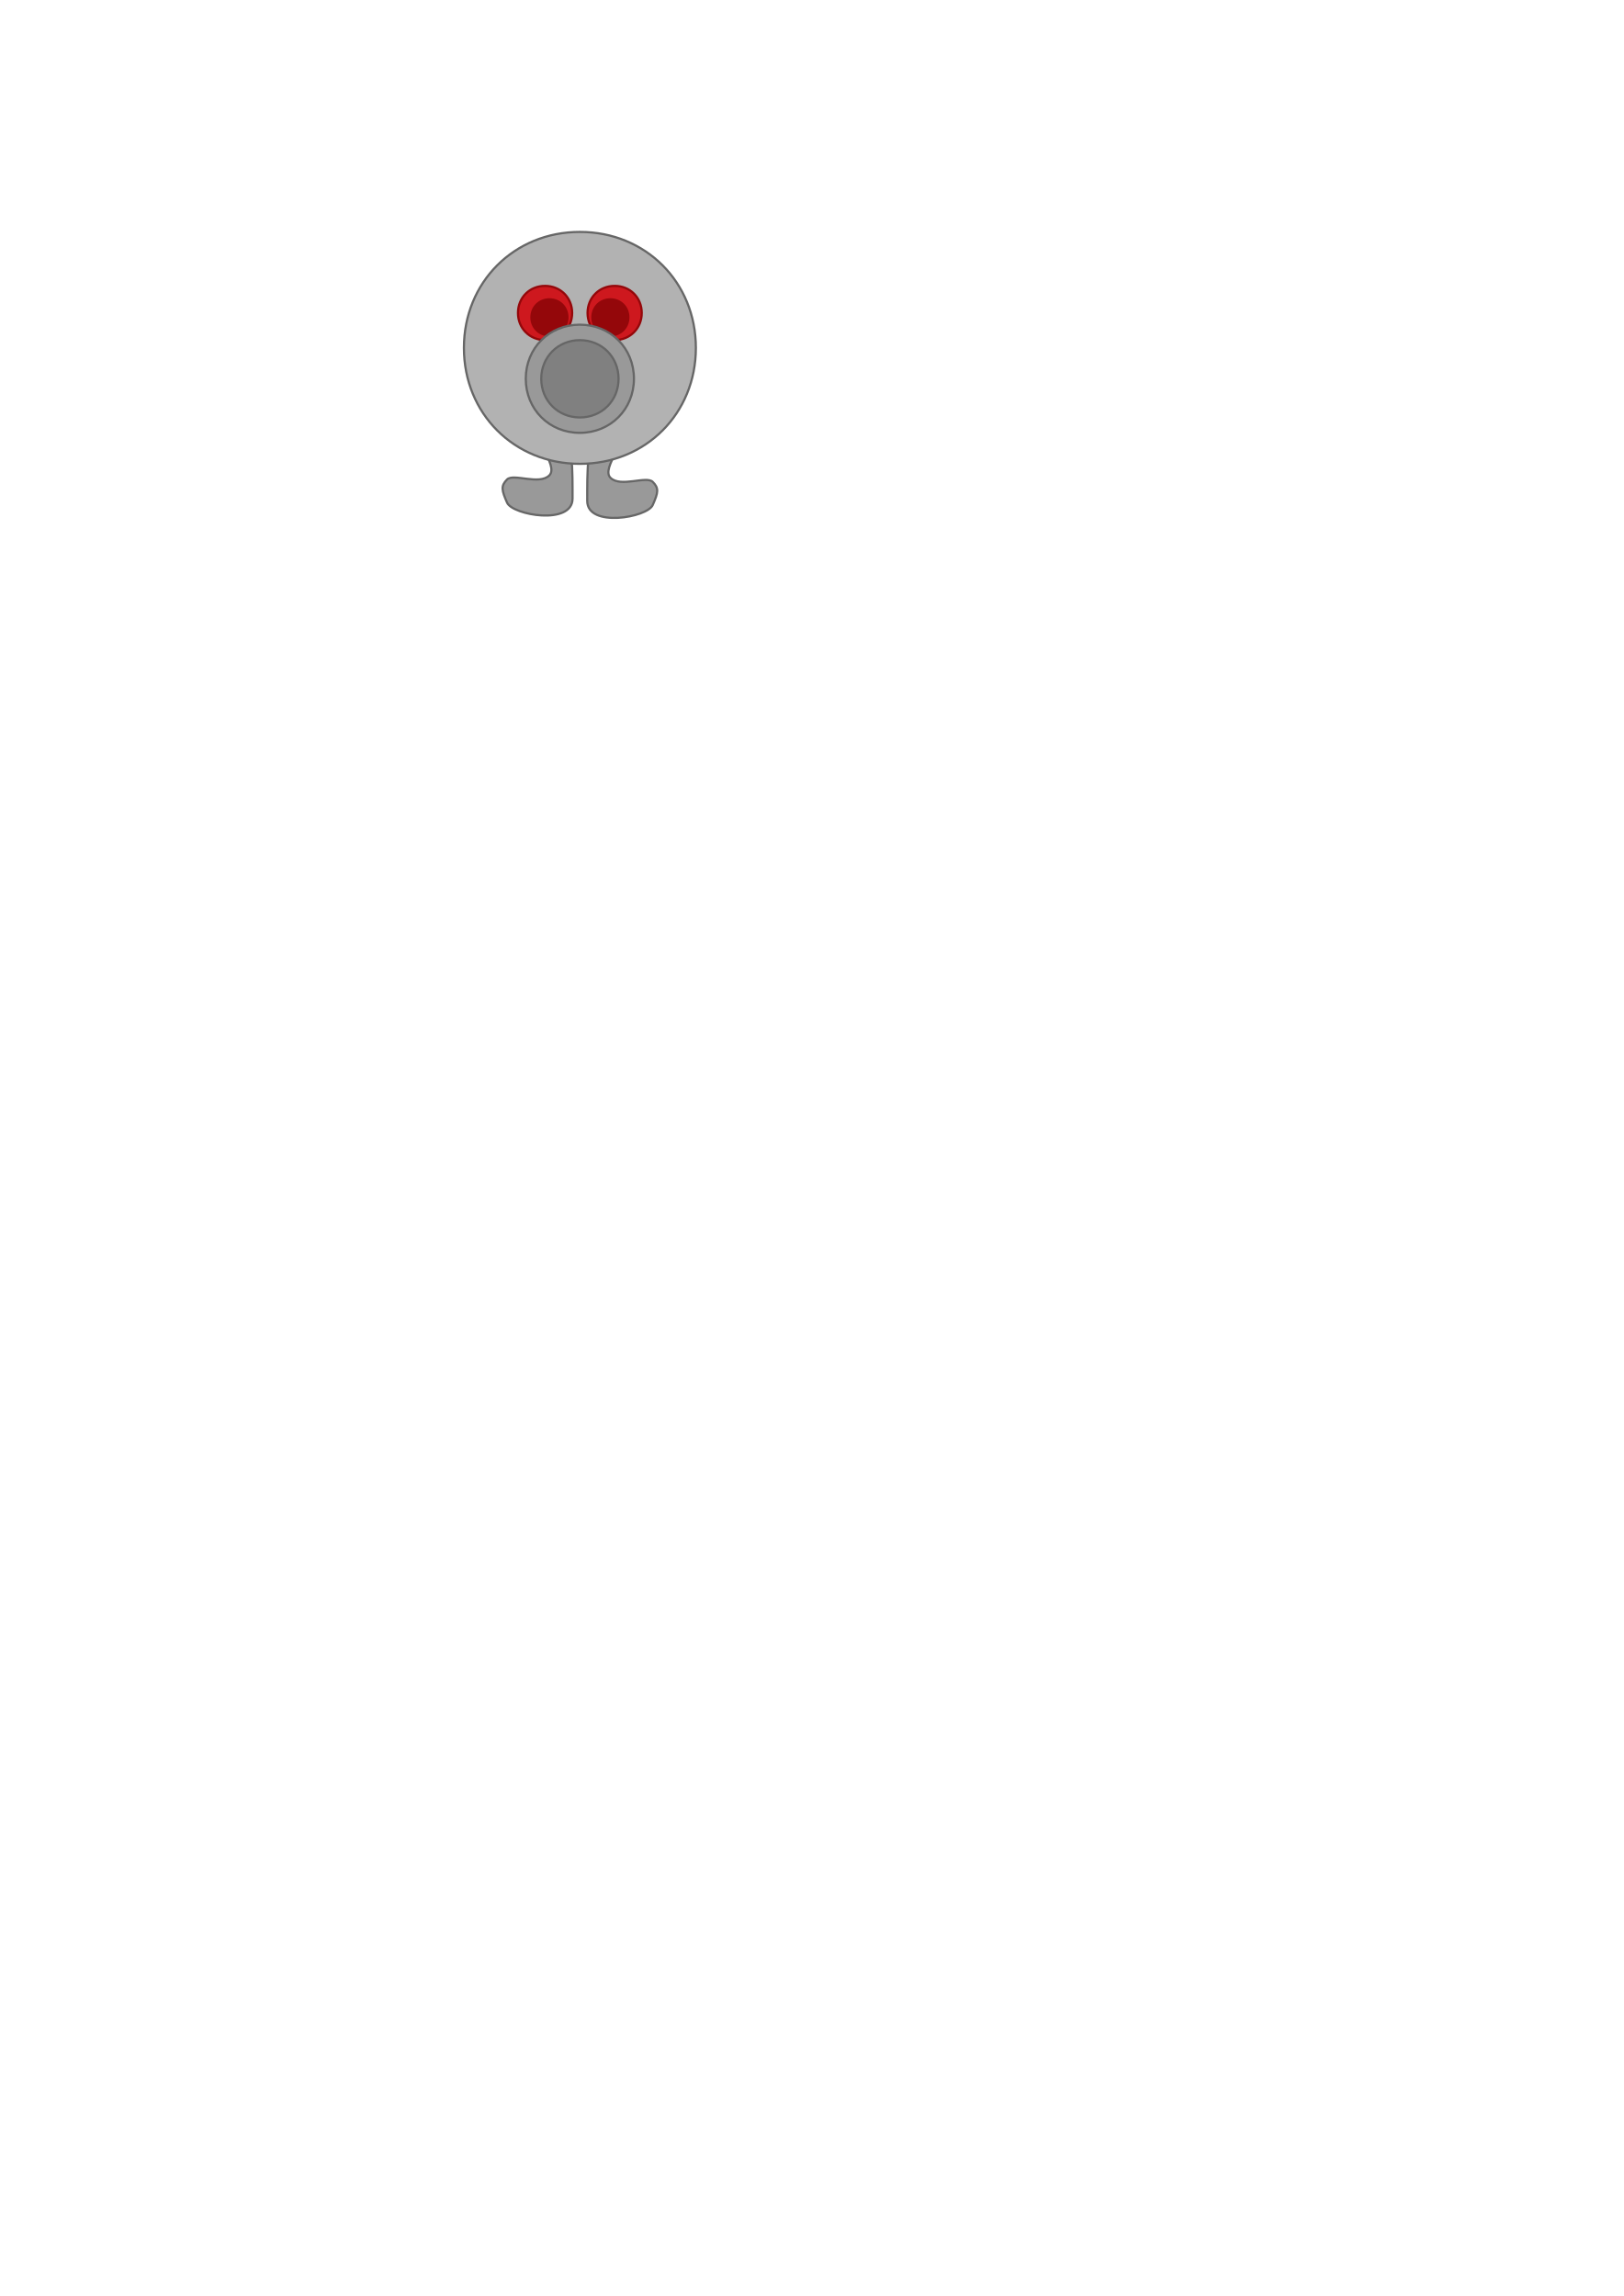
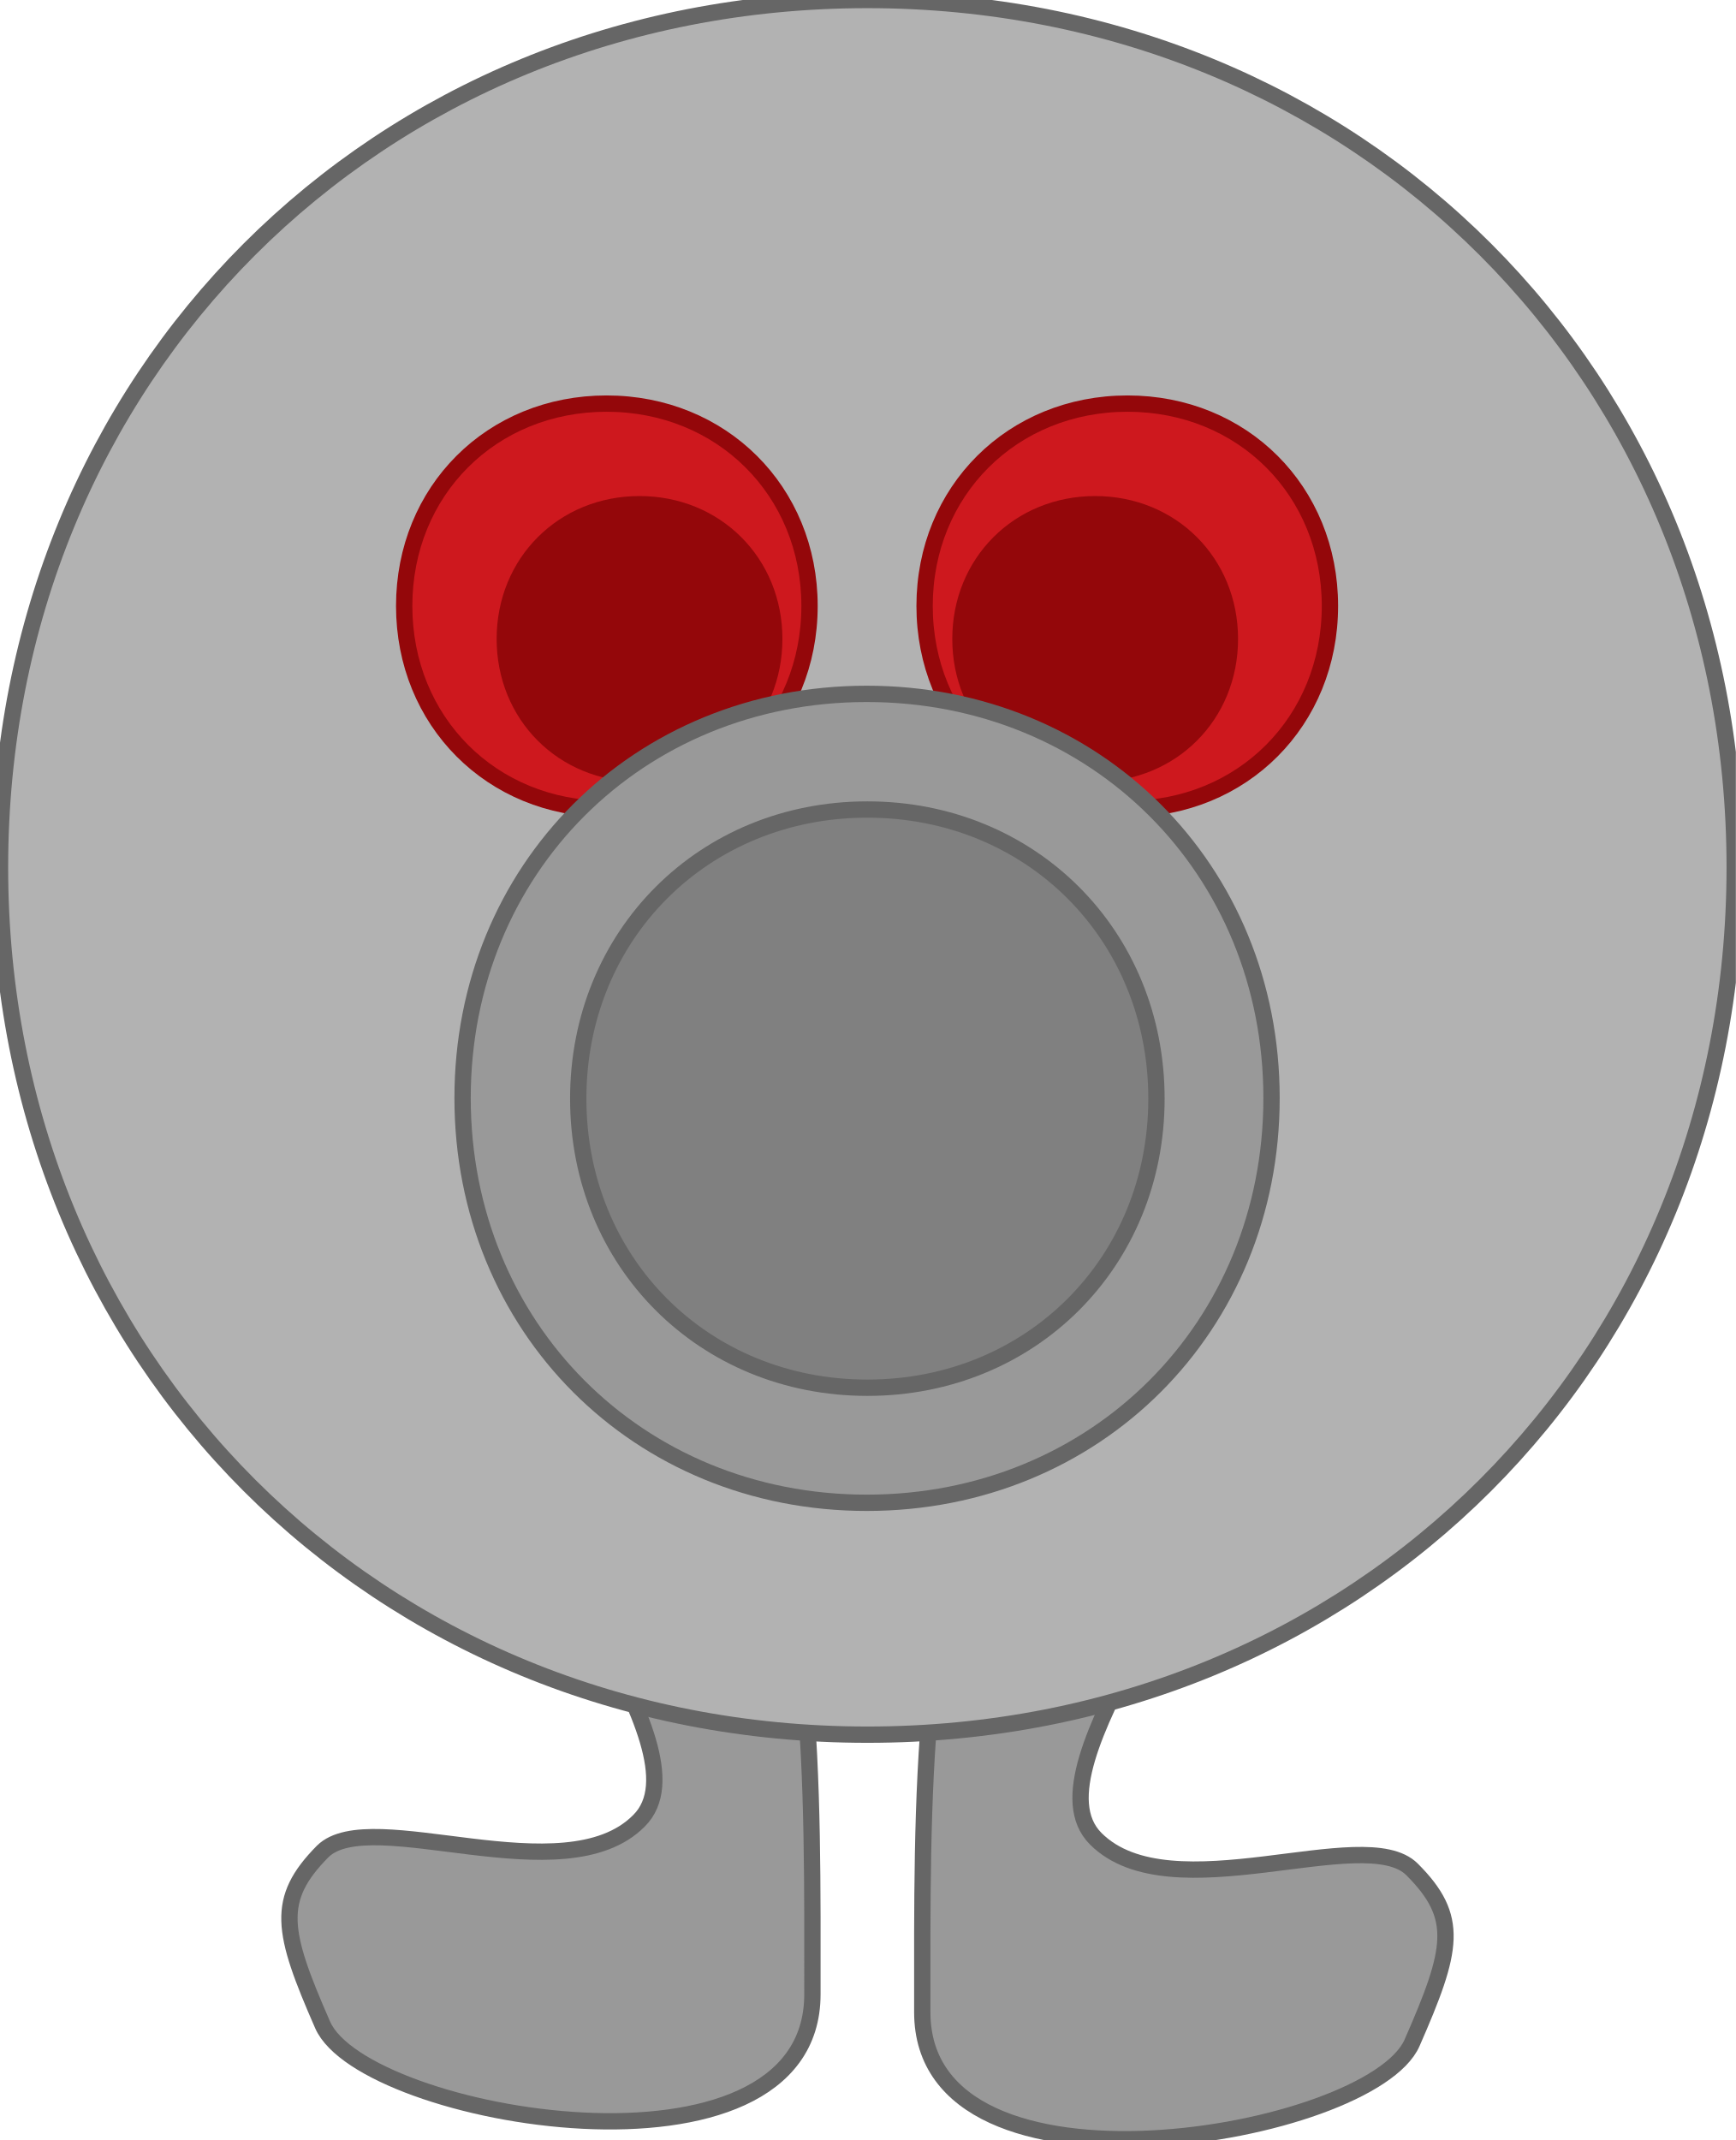
- <svg xmlns="http://www.w3.org/2000/svg" xmlns:ns1="http://xml.openoffice.org/svg/export" version="1.2" width="210mm" height="297mm" viewBox="0 0 21000 29700" preserveAspectRatio="xMidYMid" fill-rule="evenodd" stroke-width="28.222" stroke-linejoin="round" xml:space="preserve">
+ <svg xmlns="http://www.w3.org/2000/svg" xmlns:ns1="http://xml.openoffice.org/svg/export" version="1.2" width="30.02mm" height="37.01mm" viewBox="6000 3000 3002 3701" preserveAspectRatio="xMidYMid" fill-rule="evenodd" stroke-width="28.222" stroke-linejoin="round" xml:space="preserve">
  <defs class="ClipPathGroup">
    <clipPath id="presentation_clip_path" clipPathUnits="userSpaceOnUse">
-       <rect x="0" y="0" width="21000" height="29700" />
+       <rect x="6000" y="3000" width="3002" height="3701" />
    </clipPath>
    <clipPath id="presentation_clip_path_shrink" clipPathUnits="userSpaceOnUse">
-       <rect x="21" y="29" width="20958" height="29641" />
+       <rect x="6003" y="3003" width="2996" height="3694" />
    </clipPath>
  </defs>
  <defs class="TextShapeIndex">
    <g ns1:slide="id1" ns1:id-list="id3 id4 id5 id6 id7 id8 id9 id10 id11" />
  </defs>
  <defs class="EmbeddedBulletChars">
    <g id="bullet-char-template-57356" transform="scale(0.0004882812,-0.0004882812)">
      <path d="M 580,1141 L 1163,571 580,0 -4,571 580,1141 Z" />
    </g>
    <g id="bullet-char-template-57354" transform="scale(0.0004882812,-0.0004882812)">
      <path d="M 8,1128 L 1137,1128 1137,0 8,0 8,1128 Z" />
    </g>
    <g id="bullet-char-template-10146" transform="scale(0.0004882812,-0.0004882812)">
      <path d="M 174,0 L 602,739 174,1481 1456,739 174,0 Z M 1358,739 L 309,1346 659,739 1358,739 Z" />
    </g>
    <g id="bullet-char-template-10132" transform="scale(0.0004882812,-0.0004882812)">
      <path d="M 2015,739 L 1276,0 717,0 1260,543 174,543 174,936 1260,936 717,1481 1274,1481 2015,739 Z" />
    </g>
    <g id="bullet-char-template-10007" transform="scale(0.0004882812,-0.0004882812)">
      <path d="M 0,-2 C -7,14 -16,27 -25,37 L 356,567 C 262,823 215,952 215,954 215,979 228,992 255,992 264,992 276,990 289,987 310,991 331,999 354,1012 L 381,999 492,748 772,1049 836,1024 860,1049 C 881,1039 901,1025 922,1006 886,937 835,863 770,784 769,783 710,716 594,584 L 774,223 C 774,196 753,168 711,139 L 727,119 C 717,90 699,76 672,76 641,76 570,178 457,381 L 164,-76 C 142,-110 111,-127 72,-127 30,-127 9,-110 8,-76 1,-67 -2,-52 -2,-32 -2,-23 -1,-13 0,-2 Z" />
    </g>
    <g id="bullet-char-template-10004" transform="scale(0.0004882812,-0.0004882812)">
      <path d="M 285,-33 C 182,-33 111,30 74,156 52,228 41,333 41,471 41,549 55,616 82,672 116,743 169,778 240,778 293,778 328,747 346,684 L 369,508 C 377,444 397,411 428,410 L 1163,1116 C 1174,1127 1196,1133 1229,1133 1271,1133 1292,1118 1292,1087 L 1292,965 C 1292,929 1282,901 1262,881 L 442,47 C 390,-6 338,-33 285,-33 Z" />
    </g>
    <g id="bullet-char-template-9679" transform="scale(0.0004882812,-0.0004882812)">
      <path d="M 813,0 C 632,0 489,54 383,161 276,268 223,411 223,592 223,773 276,916 383,1023 489,1130 632,1184 813,1184 992,1184 1136,1130 1245,1023 1353,916 1407,772 1407,592 1407,412 1353,268 1245,161 1136,54 992,0 813,0 Z" />
    </g>
    <g id="bullet-char-template-8226" transform="scale(0.0004882812,-0.0004882812)">
      <path d="M 346,457 C 273,457 209,483 155,535 101,586 74,649 74,723 74,796 101,859 155,911 209,963 273,989 346,989 419,989 480,963 531,910 582,859 608,796 608,723 608,648 583,586 532,535 482,483 420,457 346,457 Z" />
    </g>
    <g id="bullet-char-template-8211" transform="scale(0.0004882812,-0.0004882812)">
      <path d="M -4,459 L 1135,459 1135,606 -4,606 -4,459 Z" />
    </g>
    <g id="bullet-char-template-61548" transform="scale(0.0004882812,-0.0004882812)">
      <path d="M 173,740 C 173,903 231,1043 346,1159 462,1274 601,1332 765,1332 928,1332 1067,1274 1183,1159 1299,1043 1357,903 1357,740 1357,577 1299,437 1183,322 1067,206 928,148 765,148 601,148 462,206 346,322 231,437 173,577 173,740 Z" />
    </g>
  </defs>
  <defs class="TextEmbeddedBitmaps" />
-   <g>
-     <g id="id2" class="Master_Slide">
-       <g id="bg-id2" class="Background" />
-       <g id="bo-id2" class="BackgroundObjects" />
-     </g>
-   </g>
  <g class="SlideGroup">
    <g>
      <g id="container-id1">
        <g id="id1" class="Slide" clip-path="url(#presentation_clip_path)">
          <g class="Page">
            <g class="com.sun.star.drawing.ClosedBezierShape">
              <g id="id3">
                <rect class="BoundingBox" stroke="none" fill="none" x="6499" y="5399" width="908" height="1272" />
                <path fill="rgb(153,153,153)" stroke="none" d="M 6958,5502 C 7076,5384 7105,5349 7258,5502 7412,5656 7405,6099 7405,6449 7405,6799 6629,6664 6558,6502 6487,6340 6476,6285 6558,6202 6641,6120 6976,6279 7105,6149 7235,6020 6840,5620 6958,5502 Z" />
                <path fill="none" stroke="rgb(102,102,102)" d="M 6958,5502 C 7076,5384 7105,5349 7258,5502 7412,5656 7405,6099 7405,6449 7405,6799 6629,6664 6558,6502 6487,6340 6476,6285 6558,6202 6641,6120 6976,6279 7105,6149 7235,6020 6840,5620 6958,5502 Z" />
              </g>
            </g>
            <g class="com.sun.star.drawing.ClosedBezierShape">
              <g id="id4">
                <rect class="BoundingBox" stroke="none" fill="none" x="7594" y="5430" width="908" height="1272" />
                <path fill="rgb(153,153,153)" stroke="none" d="M 8042,5533 C 7924,5415 7895,5380 7742,5533 7588,5687 7595,6130 7595,6480 7595,6830 8371,6695 8442,6533 8513,6371 8525,6316 8442,6233 8360,6151 8025,6310 7895,6180 7766,6051 8160,5651 8042,5533 Z" />
                <path fill="none" stroke="rgb(102,102,102)" d="M 8042,5533 C 7924,5415 7895,5380 7742,5533 7588,5687 7595,6130 7595,6480 7595,6830 8371,6695 8442,6533 8513,6371 8525,6316 8442,6233 8360,6151 8025,6310 7895,6180 7766,6051 8160,5651 8042,5533 Z" />
              </g>
            </g>
            <g class="com.sun.star.drawing.CustomShape">
              <g id="id5">
                <rect class="BoundingBox" stroke="none" fill="none" x="5999" y="2999" width="3004" height="3004" />
                <path fill="rgb(178,178,178)" stroke="none" d="M 7500,3000 C 8350,3000 9000,3650 9000,4500 9000,5350 8350,6000 7500,6000 6650,6000 6000,5350 6000,4500 6000,3650 6650,3000 7500,3000 Z M 6000,3000 L 6000,3000 Z M 9001,6001 L 9001,6001 Z" />
                <path fill="none" stroke="rgb(102,102,102)" d="M 7500,3000 C 8350,3000 9000,3650 9000,4500 9000,5350 8350,6000 7500,6000 6650,6000 6000,5350 6000,4500 6000,3650 6650,3000 7500,3000 Z" />
                <path fill="none" stroke="rgb(102,102,102)" d="M 6000,3000 L 6000,3000 Z" />
                <path fill="none" stroke="rgb(102,102,102)" d="M 9001,6001 L 9001,6001 Z" />
              </g>
            </g>
            <g class="Group">
              <g class="com.sun.star.drawing.CustomShape">
                <g id="id6">
                  <rect class="BoundingBox" stroke="none" fill="none" x="6698" y="3697" width="705" height="705" />
                  <path fill="rgb(206,24,30)" stroke="none" d="M 7049,3698 C 7248,3698 7400,3849 7400,4048 7400,4247 7248,4399 7049,4399 6850,4399 6699,4247 6699,4048 6699,3849 6850,3698 7049,3698 Z M 6699,3698 L 6699,3698 Z M 7401,4400 L 7401,4400 Z" />
                  <path fill="none" stroke="rgb(148,7,10)" d="M 7049,3698 C 7248,3698 7400,3849 7400,4048 7400,4247 7248,4399 7049,4399 6850,4399 6699,4247 6699,4048 6699,3849 6850,3698 7049,3698 Z" />
                  <path fill="none" stroke="rgb(148,7,10)" d="M 6699,3698 L 6699,3698 Z" />
                  <path fill="none" stroke="rgb(148,7,10)" d="M 7401,4400 L 7401,4400 Z" />
                </g>
              </g>
              <g class="com.sun.star.drawing.CustomShape">
                <g id="id7">
                  <rect class="BoundingBox" stroke="none" fill="none" x="6872" y="3871" width="470" height="470" />
                  <path fill="rgb(148,7,10)" stroke="none" d="M 7106,3872 C 7238,3872 7339,3973 7339,4105 7339,4237 7238,4338 7106,4338 6974,4338 6873,4237 6873,4105 6873,3973 6974,3872 7106,3872 Z M 6873,3872 L 6873,3872 Z M 7340,4339 L 7340,4339 Z" />
                  <path fill="none" stroke="rgb(148,7,10)" d="M 7106,3872 C 7238,3872 7339,3973 7339,4105 7339,4237 7238,4338 7106,4338 6974,4338 6873,4237 6873,4105 6873,3973 6974,3872 7106,3872 Z" />
                  <path fill="none" stroke="rgb(148,7,10)" d="M 6873,3872 L 6873,3872 Z" />
                  <path fill="none" stroke="rgb(148,7,10)" d="M 7340,4339 L 7340,4339 Z" />
                </g>
              </g>
            </g>
            <g class="Group">
              <g class="com.sun.star.drawing.CustomShape">
                <g id="id8">
                  <rect class="BoundingBox" stroke="none" fill="none" x="7597" y="3697" width="705" height="705" />
                  <path fill="rgb(206,24,30)" stroke="none" d="M 7950,3698 C 7751,3698 7599,3849 7599,4048 7599,4247 7751,4399 7950,4399 8149,4399 8300,4247 8300,4048 8300,3849 8149,3698 7950,3698 Z M 8300,3698 L 8300,3698 Z M 7598,4400 L 7598,4400 Z" />
                  <path fill="none" stroke="rgb(148,7,10)" d="M 7950,3698 C 7751,3698 7599,3849 7599,4048 7599,4247 7751,4399 7950,4399 8149,4399 8300,4247 8300,4048 8300,3849 8149,3698 7950,3698 Z" />
                  <path fill="none" stroke="rgb(148,7,10)" d="M 8300,3698 L 8300,3698 Z" />
                  <path fill="none" stroke="rgb(148,7,10)" d="M 7598,4400 L 7598,4400 Z" />
                </g>
              </g>
              <g class="com.sun.star.drawing.CustomShape">
                <g id="id9">
                  <rect class="BoundingBox" stroke="none" fill="none" x="7659" y="3871" width="470" height="470" />
                  <path fill="rgb(148,7,10)" stroke="none" d="M 7894,3872 C 7762,3872 7661,3973 7661,4105 7661,4237 7762,4338 7894,4338 8026,4338 8127,4237 8127,4105 8127,3973 8026,3872 7894,3872 Z M 8127,3872 L 8127,3872 Z M 7660,4339 L 7660,4339 Z" />
                  <path fill="none" stroke="rgb(148,7,10)" d="M 7894,3872 C 7762,3872 7661,3973 7661,4105 7661,4237 7762,4338 7894,4338 8026,4338 8127,4237 8127,4105 8127,3973 8026,3872 7894,3872 Z" />
                  <path fill="none" stroke="rgb(148,7,10)" d="M 8127,3872 L 8127,3872 Z" />
                  <path fill="none" stroke="rgb(148,7,10)" d="M 7660,4339 L 7660,4339 Z" />
                </g>
              </g>
            </g>
            <g class="Group">
              <g class="com.sun.star.drawing.CustomShape">
                <g id="id10">
                  <rect class="BoundingBox" stroke="none" fill="none" x="6799" y="4199" width="1404" height="1404" />
                  <path fill="rgb(153,153,153)" stroke="none" d="M 7499,4200 C 7895,4200 8199,4503 8199,4899 8199,5295 7895,5599 7499,5599 7103,5599 6800,5295 6800,4899 6800,4503 7103,4200 7499,4200 Z M 6800,4200 L 6800,4200 Z M 8201,5601 L 8201,5601 Z" />
                  <path fill="none" stroke="rgb(102,102,102)" d="M 7499,4200 C 7895,4200 8199,4503 8199,4899 8199,5295 7895,5599 7499,5599 7103,5599 6800,5295 6800,4899 6800,4503 7103,4200 7499,4200 Z" />
                  <path fill="none" stroke="rgb(102,102,102)" d="M 6800,4200 L 6800,4200 Z" />
                  <path fill="none" stroke="rgb(102,102,102)" d="M 8201,5601 L 8201,5601 Z" />
                </g>
              </g>
              <g class="com.sun.star.drawing.CustomShape">
                <g id="id11">
                  <rect class="BoundingBox" stroke="none" fill="none" x="6999" y="4399" width="1004" height="1004" />
                  <path fill="rgb(128,128,128)" stroke="none" d="M 7500,4400 C 7783,4400 8000,4617 8000,4900 8000,5183 7783,5400 7500,5400 7217,5400 7000,5183 7000,4900 7000,4617 7217,4400 7500,4400 Z M 7000,4400 L 7000,4400 Z M 8001,5401 L 8001,5401 Z" />
                  <path fill="none" stroke="rgb(102,102,102)" d="M 7500,4400 C 7783,4400 8000,4617 8000,4900 8000,5183 7783,5400 7500,5400 7217,5400 7000,5183 7000,4900 7000,4617 7217,4400 7500,4400 Z" />
                  <path fill="none" stroke="rgb(102,102,102)" d="M 7000,4400 L 7000,4400 Z" />
                  <path fill="none" stroke="rgb(102,102,102)" d="M 8001,5401 L 8001,5401 Z" />
                </g>
              </g>
            </g>
          </g>
        </g>
      </g>
    </g>
  </g>
</svg>
